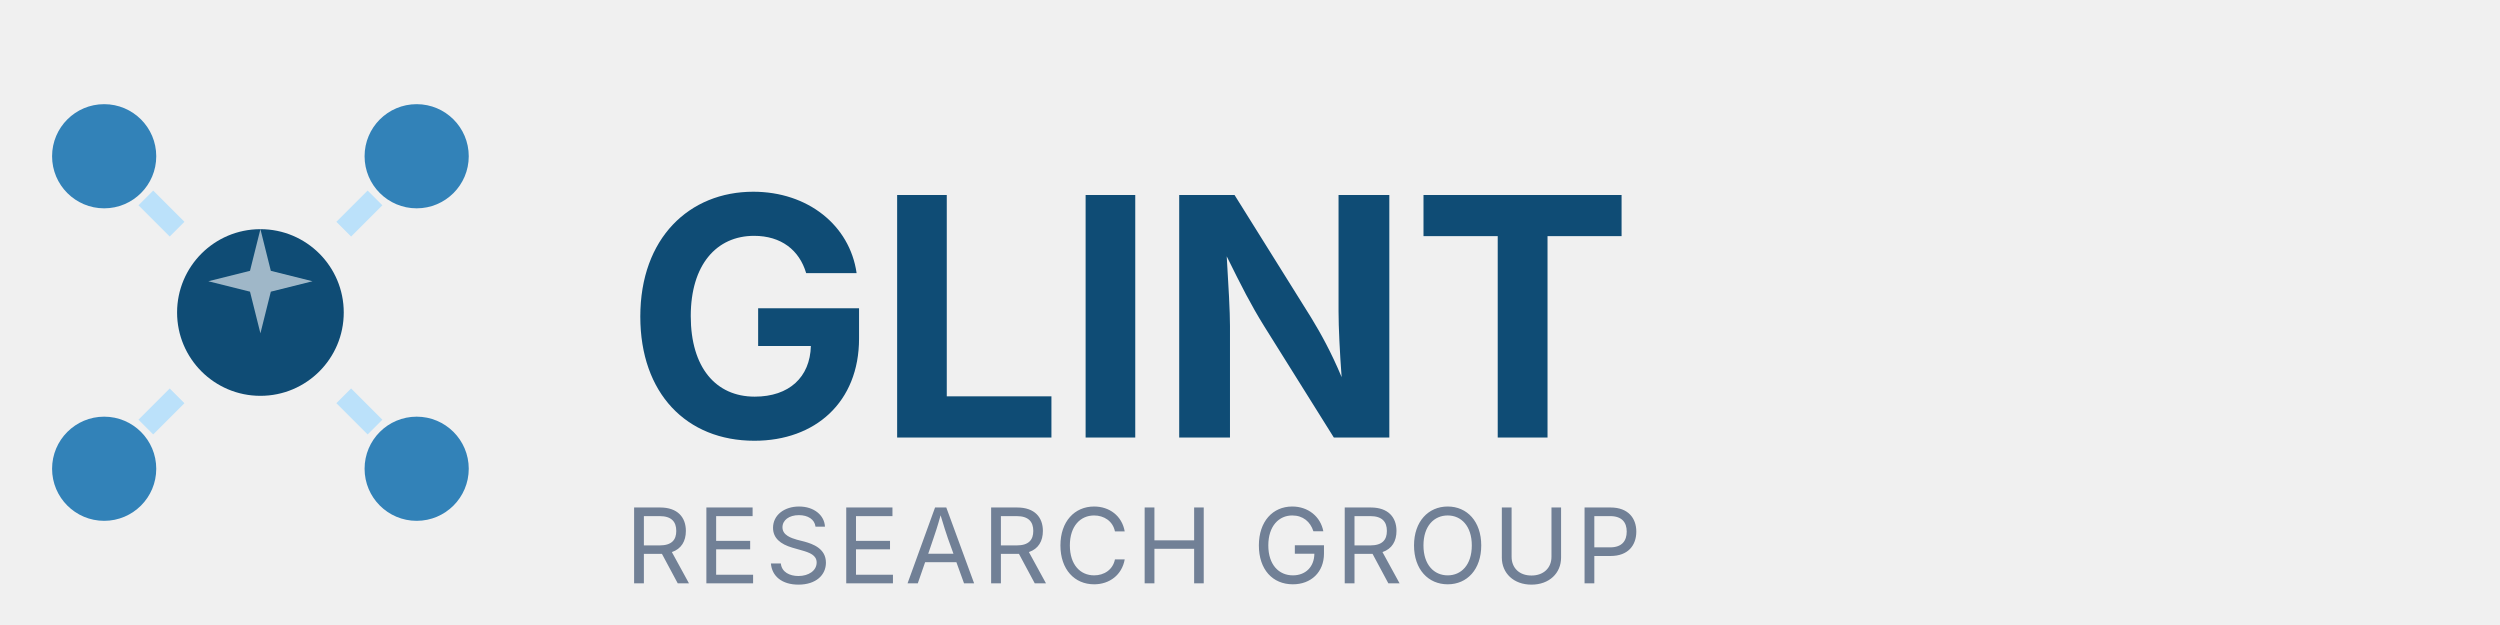
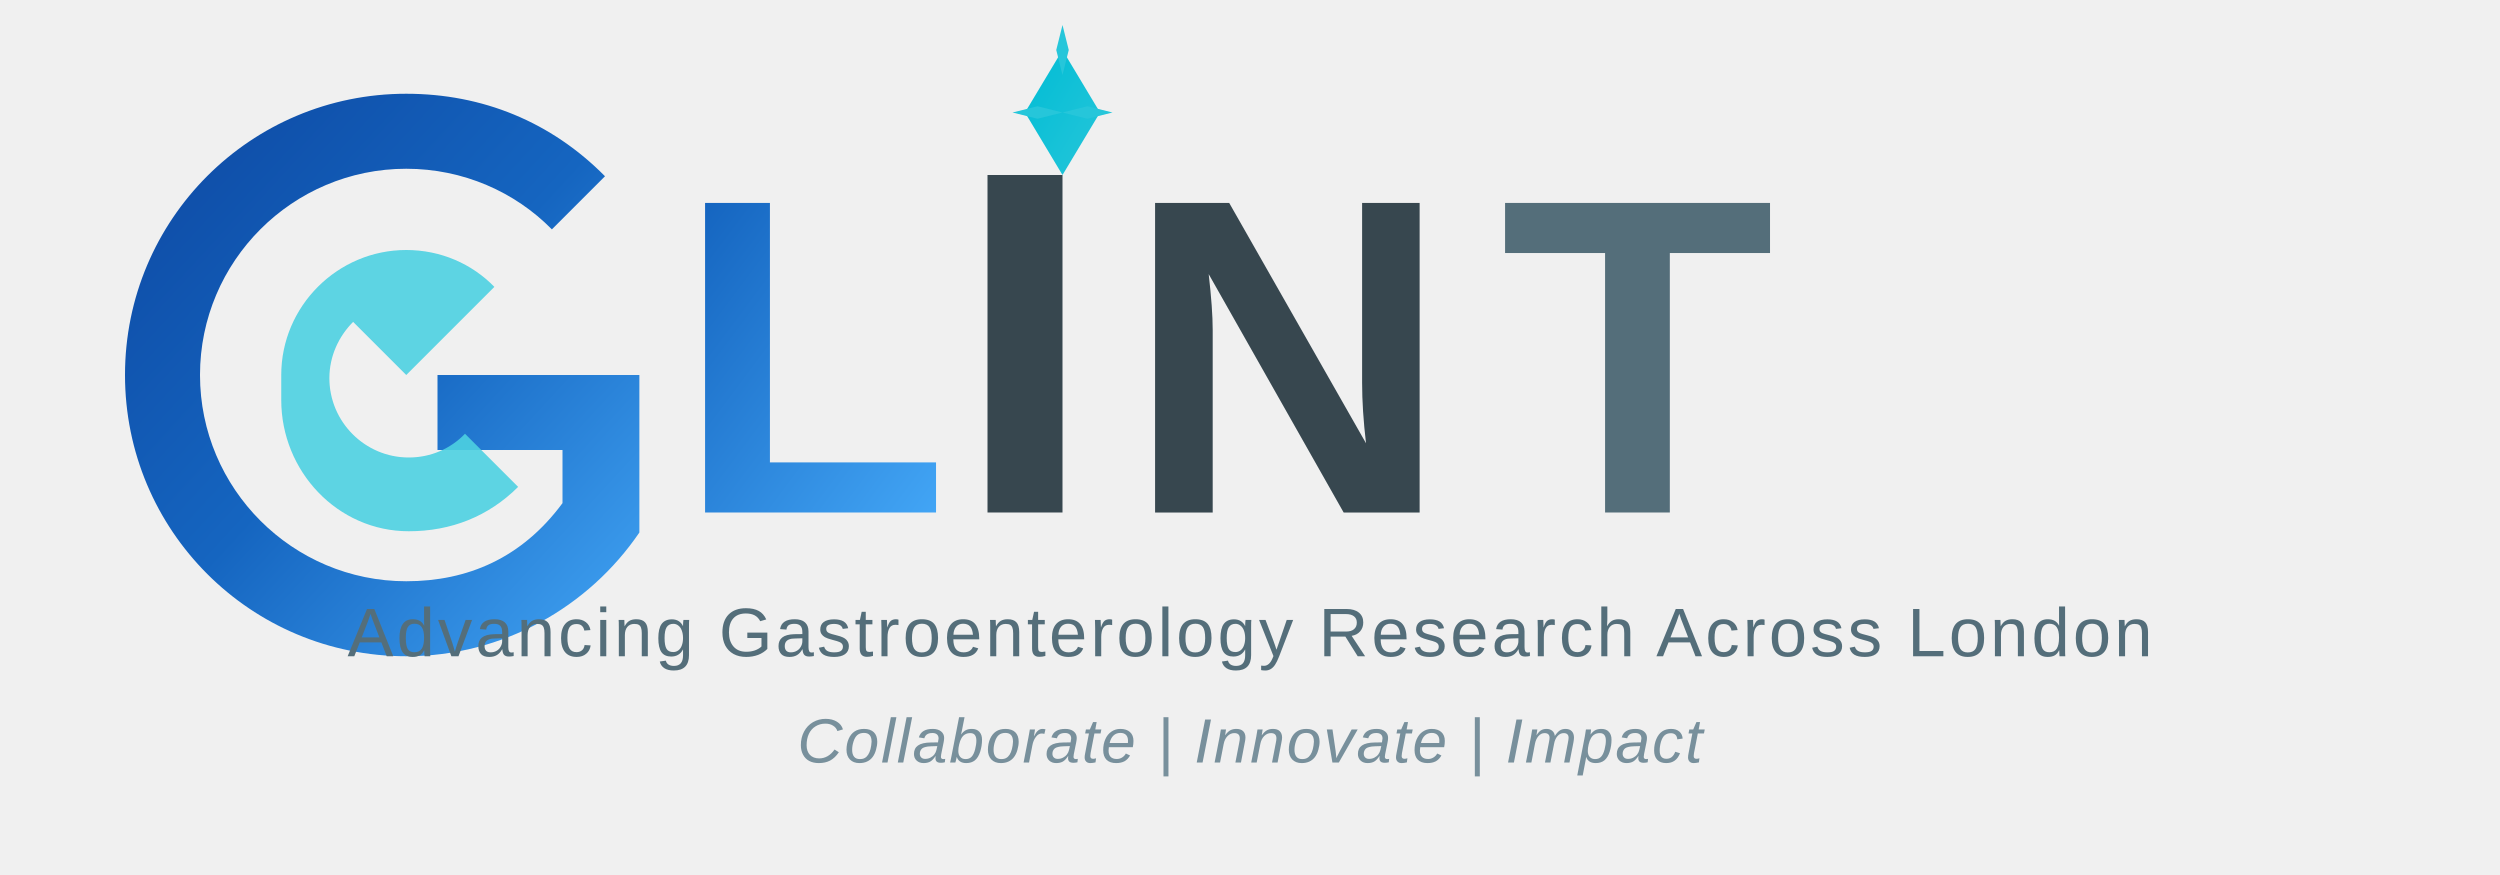
- <svg xmlns="http://www.w3.org/2000/svg" viewBox="0 0 240 60" fill="none">
-   <g transform="translate(0, 5)">
-     <circle cx="25" cy="25" r="8" fill="#0F4C75" />
-     <circle cx="10" cy="10" r="5" fill="#3282B8" />
-     <circle cx="40" cy="10" r="5" fill="#3282B8" />
-     <circle cx="10" cy="40" r="5" fill="#3282B8" />
-     <circle cx="40" cy="40" r="5" fill="#3282B8" />
-     <line x1="17" y1="17" x2="14" y2="14" stroke="#BBE1FA" stroke-width="2" />
-     <line x1="33" y1="17" x2="36" y2="14" stroke="#BBE1FA" stroke-width="2" />
-     <line x1="17" y1="33" x2="14" y2="36" stroke="#BBE1FA" stroke-width="2" />
-     <line x1="33" y1="33" x2="36" y2="36" stroke="#BBE1FA" stroke-width="2" />
-     <path d="M25 17 L26 21 L30 22 L26 23 L25 27 L24 23 L20 22 L24 21 Z" fill="white" opacity="0.6" />
+ <svg xmlns="http://www.w3.org/2000/svg" viewBox="0 0 400 140" fill="none">
+   <defs>
+     <linearGradient id="gGradient" x1="0%" y1="0%" x2="100%" y2="100%">
+       <stop offset="0%" style="stop-color:#0D47A1" />
+       <stop offset="50%" style="stop-color:#1565C0" />
+       <stop offset="100%" style="stop-color:#42A5F5" />
+     </linearGradient>
+     <linearGradient id="lGradient" x1="0%" y1="0%" x2="100%" y2="100%">
+       <stop offset="0%" style="stop-color:#1565C0" />
+       <stop offset="100%" style="stop-color:#42A5F5" />
+     </linearGradient>
+     <linearGradient id="sparkleGradient" x1="0%" y1="0%" x2="100%" y2="100%">
+       <stop offset="0%" style="stop-color:#00BCD4" />
+       <stop offset="100%" style="stop-color:#26C6DA" />
+     </linearGradient>
+   </defs>
+   <g transform="translate(20, 15)">
+     <path d="M45 0C20.1 0 0 20.1 0 45s20.1 45 45 45c15.5 0 29.2-7.9 37.3-19.8V45H50v12h20v8.5C63.5 74.3 54.8 78 45 78c-18.2 0-33-14.8-33-33s14.8-33 33-33c9.1 0 17.4 3.7 23.3 9.7l8.5-8.5C68.2 4.5 57.2 0 45 0z" fill="url(#gGradient)" />
+     <path d="M25 45c0-11 9-20 20-20 5.5 0 10.5 2.2 14.1 5.9l-14.1 14.1-8.5-8.5c-2.3 2.3-3.8 5.5-3.8 9 0 7 5.7 12.7 12.7 12.7 3.5 0 6.7-1.4 9-3.8l8.5 8.5C58.2 67.6 52.2 70 45.4 70 34 70 25 60.4 25 49v-4z" fill="#4DD0E1" opacity="0.9" />
  </g>
-   <text x="60" y="42" font-family="Inter, sans-serif" font-size="32" font-weight="700" fill="#0F4C75">
-     GLINT
-   </text>
-   <text x="60" y="56" font-family="Inter, sans-serif" font-size="10" font-weight="400" fill="#718096" letter-spacing="0.5">
-     RESEARCH GROUP
-   </text>
+   <text x="108" y="82" font-family="Arial, sans-serif" font-size="72" font-weight="700" fill="url(#lGradient)">L</text>
+   <rect x="158" y="28" width="12" height="54" fill="#37474F" />
+   <g transform="translate(164, 8)">
+     <path d="M0 10L6 0L12 10L6 20Z" fill="url(#sparkleGradient)" />
+     <path d="M6 -4L7 0L6 4L5 0Z" fill="#26C6DA" />
+     <path d="M-2 10L2 9L6 10L2 11Z" fill="#26C6DA" />
+     <path d="M6 10L10 9L14 10L10 11Z" fill="#26C6DA" />
+   </g>
+   <text x="180" y="82" font-family="Arial, sans-serif" font-size="72" font-weight="700" fill="#37474F">N</text>
+   <text x="240" y="82" font-family="Arial, sans-serif" font-size="72" font-weight="700" fill="#546E7A">T</text>
+   <text x="200" y="105" font-family="Arial, sans-serif" font-size="11" fill="#546E7A" text-anchor="middle" letter-spacing="0.5">Advancing Gastroenterology Research Across London</text>
+   <text x="200" y="122" font-family="Arial, sans-serif" font-size="10" fill="#78909C" text-anchor="middle" font-style="italic" letter-spacing="0.3">Collaborate | Innovate | Impact</text>
</svg>
